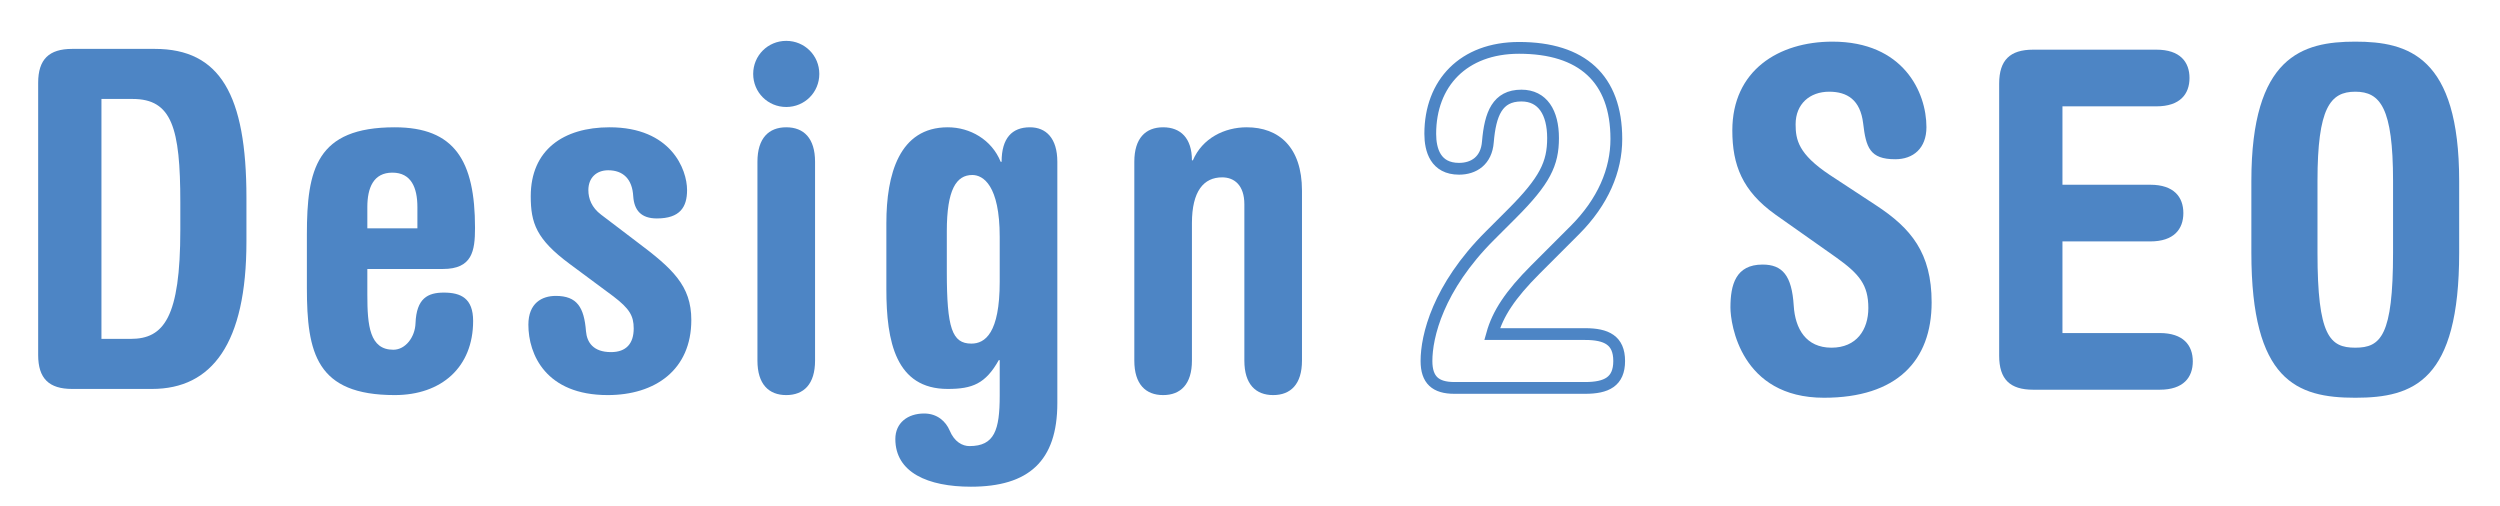
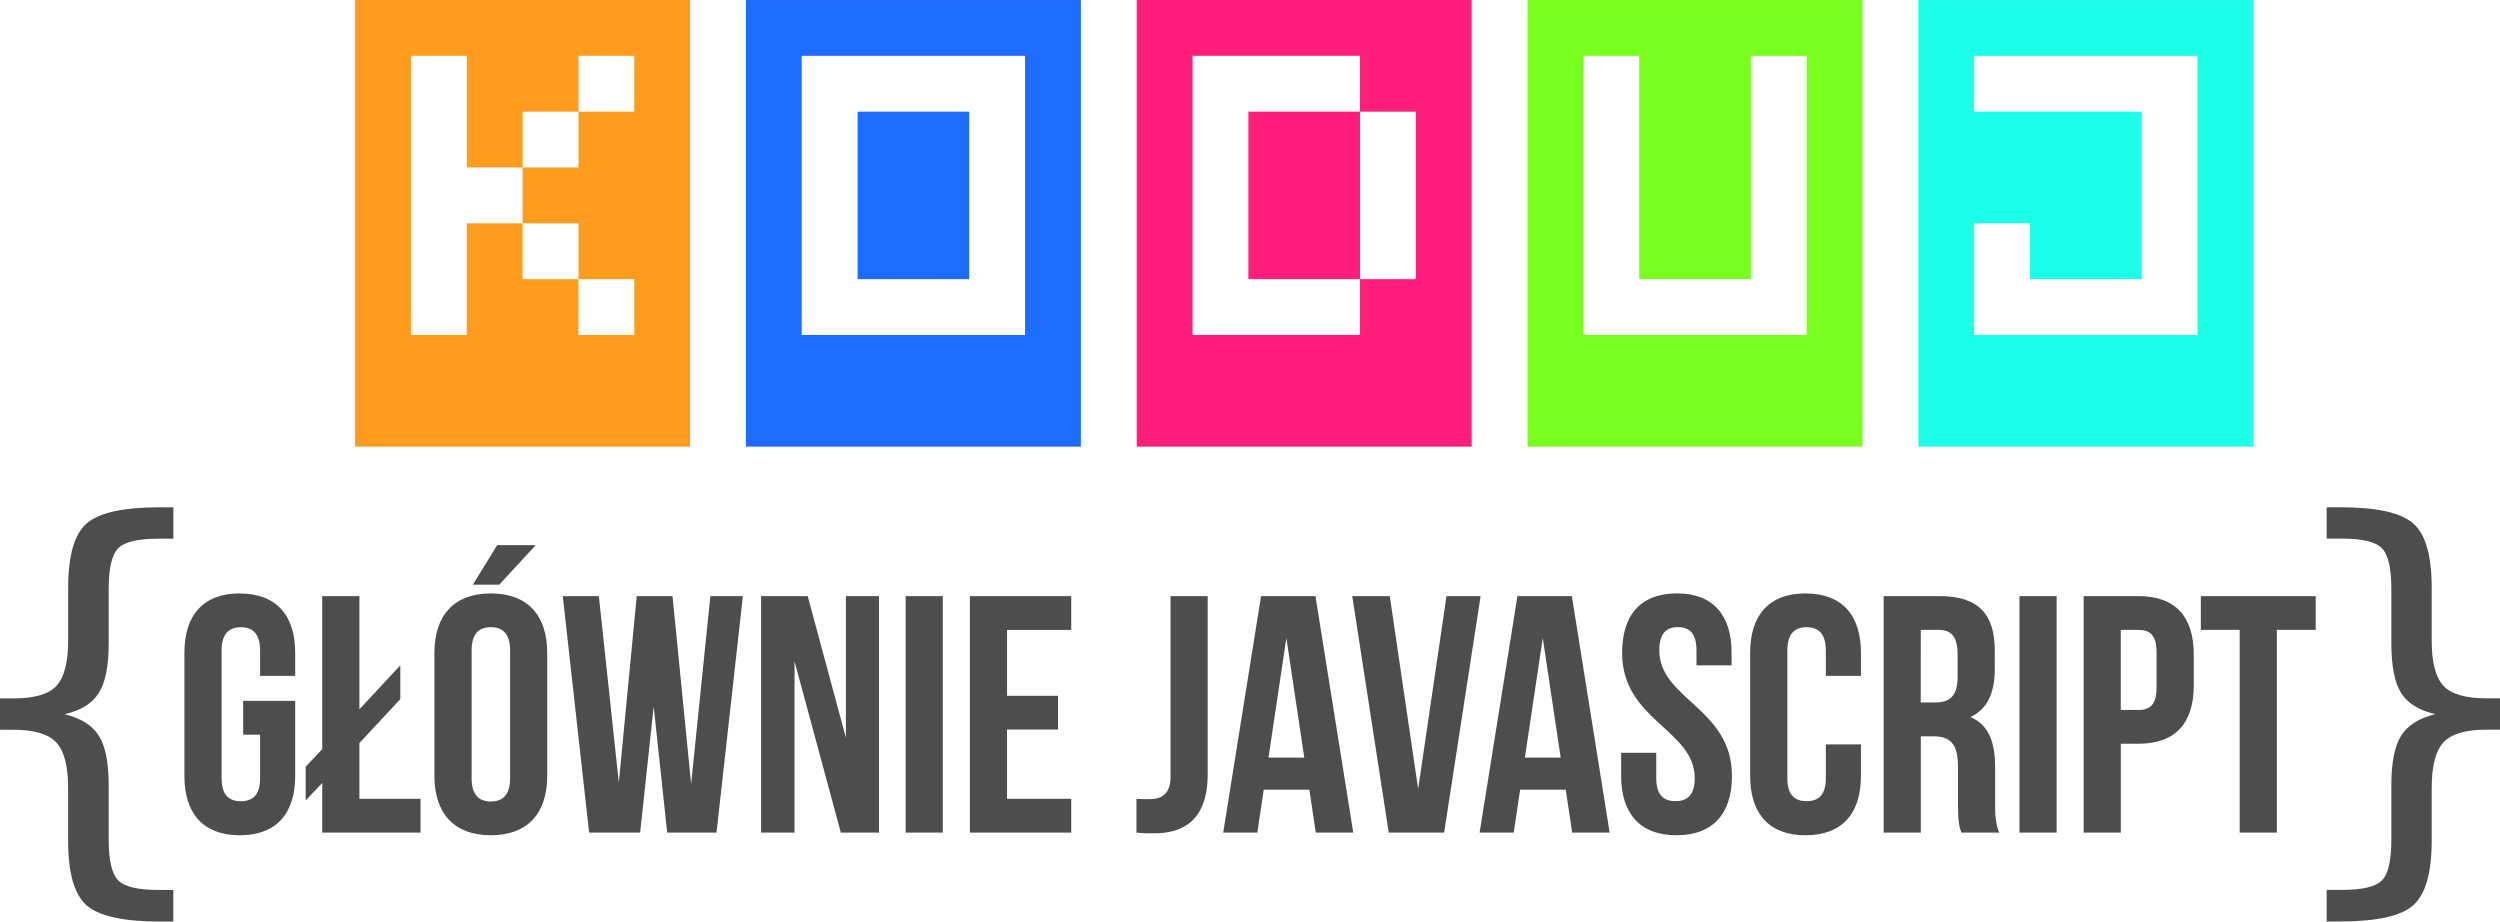
- <svg xmlns="http://www.w3.org/2000/svg" version="1.1" x="0px" y="0px" width="140px" viewBox="0 0 1272.941 257.241" enable-background="new 0 0 1272.941 257.241" xml:space="preserve">
-   <path fill="#4D85C5" d="M78.828,24.896H36.744c-11.783,0-17.314,5.291-17.314,17.314v138.516c0,12.024,5.531,17.314,17.314,17.314 h40.641c30.541,0,48.096-23.086,48.096-75.029v-22.364C125.48,48.222,112.014,24.896,78.828,24.896z M91.814,117 c0,44.729-8.418,55.55-25.25,55.55h-14.91V50.387h15.871c19.961,0,24.289,14.669,24.289,52.665V117z" />
-   <path fill="#4D85C5" d="M225.516,136.959c14.91,0,16.352-9.138,16.352-20.921c0-34.148-10.34-51.222-40.881-51.222 c-39.92,0-44.729,21.403-44.729,54.588v27.174c0,33.186,4.809,54.588,44.729,54.588c23.809,0,39.92-14.188,39.92-37.755 c0-11.543-6.252-14.429-14.91-14.429c-8.176,0-13.947,2.886-14.428,15.631c-0.24,6.974-5.051,13.467-11.303,13.467 c-12.023,0-13.227-12.264-13.227-27.896v-13.226H225.516z M187.039,105.457c0-9.86,3.127-17.555,12.746-17.555 s12.744,7.695,12.744,17.555v10.821h-25.49V105.457z" />
-   <path fill="#4D85C5" d="M324.109,123.011l-18.037-13.707c-4.809-3.607-6.492-8.177-6.492-12.505c0-6.253,4.088-10.101,10.1-10.101 c7.455,0,12.266,4.329,12.746,13.227c0.48,7.214,4.088,11.303,12.023,11.303c11.783,0,15.391-5.771,15.391-14.429 c0-10.581-8.176-31.984-39.438-31.984c-23.568,0-40.16,11.543-40.16,35.11c0,13.707,2.885,21.884,19.719,34.389l22.365,16.593 c8.176,6.252,10.34,9.859,10.34,16.353c0,7.695-3.848,12.024-11.543,12.024c-9.139,0-12.264-5.05-12.746-10.581 c-0.961-12.264-4.568-18.036-15.391-18.036c-6.973,0-13.947,3.607-13.947,14.669c0,15.15,8.898,35.831,40.4,35.831 c24.049,0,42.564-12.745,42.564-38.236C352.004,145.375,342.385,136.718,324.109,123.011z" />
-   <path fill="#4D85C5" d="M400.34,64.815c-8.898,0-14.67,5.531-14.67,17.555v101.241c0,12.024,5.771,17.555,14.67,17.555 c8.896,0,14.668-5.531,14.668-17.555V82.371C415.008,70.346,409.236,64.815,400.34,64.815z" />
-   <path fill="#4D85C5" d="M400.34,20.808c-9.379,0-16.834,7.455-16.834,16.833c0,9.379,7.455,16.834,16.834,16.834 s16.832-7.455,16.832-16.834C417.172,28.263,409.719,20.808,400.34,20.808z" />
-   <path fill="#4D85C5" d="M524.422,64.815c-9.137,0-14.428,5.531-14.428,17.555h-0.48c-4.57-11.303-15.631-17.555-26.934-17.555 c-24.77,0-31.264,24.048-31.264,48.817v33.667c0,26.693,4.811,50.741,31.264,50.741c12.504,0,19.238-2.646,25.971-14.669h0.48 v18.036c0,17.555-2.645,25.731-15.391,25.731c-3.605,0-7.695-2.164-10.1-7.936c-1.924-4.569-6.252-8.657-12.986-8.657 c-8.416,0-14.668,4.81-14.668,12.986c0,17.074,16.592,24.289,38.477,24.289c29.338,0,44.008-12.986,44.008-42.565V82.371 C538.371,70.346,532.6,64.815,524.422,64.815z M509.031,143.452c0,26.212-7.453,31.503-14.428,31.503 c-9.859,0-12.506-7.936-12.506-36.553v-20.681c0-21.162,4.811-28.617,12.986-28.617c5.531,0,13.947,5.29,13.947,31.502V143.452z" />
-   <path fill="#4D85C5" d="M634.801,64.815c-11.303,0-22.605,5.531-27.416,16.833h-0.48c0-11.303-5.771-16.833-14.668-16.833 c-8.898,0-14.67,5.531-14.67,17.555v101.241c0,12.024,5.771,17.555,14.67,17.555c8.896,0,14.668-5.531,14.668-17.555v-69.979 c0-16.353,6.012-23.326,15.391-23.326c6.252,0,11.303,4.088,11.303,13.707v79.599c0,12.024,5.771,17.555,14.67,17.555 c8.896,0,14.668-5.531,14.668-17.555V97.04C662.936,74.916,651.152,64.815,634.801,64.815z" />
-   <path fill="none" stroke="#4D85C5" stroke-width="6" stroke-miterlimit="10" d="M807.133,170.103h-47.375 c2.887-10.34,9.139-19.959,22.125-32.946l19.959-19.959c14.428-14.429,21.162-30.541,21.162-46.413 c0-30.781-17.555-46.412-49.539-46.412c-28.377,0-45.209,18.036-45.209,43.767c0,8.176,2.645,17.795,14.668,17.795 c7.455,0,13.949-4.088,14.67-13.707c1.203-14.188,4.809-23.567,17.074-23.567c10.82,0,16.111,8.657,16.111,21.644 c0,12.985-4.088,21.643-20.922,38.477l-11.303,11.302c-26.451,26.453-32.223,51.222-32.223,63.727 c0,9.619,4.568,13.707,14.188,13.707h66.613c10.82,0,17.314-3.126,17.314-13.707S817.953,170.103,807.133,170.103z" />
-   <path fill="#4D85C5" d="M955.404,104.649l-23.807-15.631c-15.871-10.581-17.314-17.795-17.314-25.731 c0-10.34,7.215-16.593,17.074-16.593c9.139,0,15.871,4.088,17.314,16.112c1.443,12.265,3.367,18.276,16.352,18.276 c9.139,0,15.873-5.531,15.873-16.353c0-17.795-11.783-43.526-47.855-43.526c-27.414,0-50.982,14.669-50.982,45.21 c0,17.555,5.051,30.781,21.885,42.805l31.021,21.884c11.783,8.417,16.352,13.948,16.352,25.731c0,11.062-6.012,20.2-18.756,20.2 c-12.986,0-18.518-9.619-19.238-21.403c-0.963-15.391-5.771-20.921-15.873-20.921c-13.707,0-16.352,10.34-16.352,21.883 c0,8.417,5.291,45.931,47.615,45.931c37.033,0,54.828-18.757,54.828-48.576C983.541,128.697,972.961,116.192,955.404,104.649z" />
-   <path fill="#4D85C5" d="M1099.691,169.578h-49.539v-46.653h44.729c12.023,0,16.834-6.252,16.834-14.429 s-4.811-14.429-16.834-14.429h-44.729V54.148h47.855c12.023,0,16.834-6.252,16.834-14.429s-4.811-14.429-16.834-14.429h-62.766 c-11.783,0-17.314,5.291-17.314,17.314v138.516c0,12.024,5.531,17.314,17.314,17.314h64.449c12.023,0,16.832-6.252,16.832-14.429 S1111.715,169.578,1099.691,169.578z" />
-   <path fill="#4D85C5" d="M1199.248,21.203c-26.934,0-52.906,7.455-52.906,70.941v36.553c0,65.169,23.086,73.827,52.906,73.827 c29.818,0,52.904-8.657,52.904-73.827V92.144C1252.152,28.658,1226.182,21.203,1199.248,21.203z M1218.486,128.697 c0,42.324-6.254,48.336-19.238,48.336c-12.986,0-19.238-6.012-19.238-48.336V92.144c0-37.274,6.492-45.451,19.238-45.451 c12.744,0,19.238,8.177,19.238,45.451V128.697z" />
+ <svg xmlns="http://www.w3.org/2000/svg" width="54.827mm" height="20.209mm" viewBox="0 0 54.827 20.209" version="1.1" id="svg5">
+   <defs id="defs2" />
+   <path id="path13026" style="font-size:7.408px;line-height:1.25;font-family:'Bebas Neue';-inkscape-font-specification:'Bebas Neue';letter-spacing:0px;word-spacing:0px;fill:#4d4d4d;stroke-width:0.265" d="m 3.504,11.125 c -0.798,0 -1.333,0.118 -1.605,0.356 -0.269,0.234 -0.404,0.705 -0.404,1.413 v 1.154 c 0,0.477 -0.086,0.809 -0.259,0.995 -0.17,0.183 -0.484,0.274 -0.942,0.274 H 0 v 0.687 h 0.293 c 0.455,0 0.769,0.093 0.942,0.279 0.173,0.186 0.259,0.521 0.259,1.005 v 1.149 c 0,0.708 0.135,1.18 0.404,1.417 0.272,0.237 0.807,0.356 1.605,0.356 H 3.801 V 19.517 H 3.475 c -0.452,0 -0.746,-0.07 -0.884,-0.211 -0.138,-0.141 -0.207,-0.438 -0.207,-0.889 v -1.192 c 0,-0.5 -0.072,-0.863 -0.217,-1.091 -0.144,-0.227 -0.394,-0.385 -0.749,-0.471 0.352,-0.08 0.6,-0.233 0.745,-0.461 0.147,-0.227 0.221,-0.593 0.221,-1.096 v -1.192 c 0,-0.452 0.069,-0.748 0.207,-0.889 0.138,-0.141 0.432,-0.211 0.884,-0.211 h 0.327 v -0.687 z m 47.522,0 v 0.687 h 0.336 c 0.449,0 0.74,0.07 0.875,0.211 0.138,0.138 0.207,0.434 0.207,0.889 v 1.192 c 0,0.503 0.072,0.869 0.216,1.096 0.144,0.227 0.394,0.381 0.75,0.461 -0.356,0.087 -0.606,0.244 -0.75,0.471 -0.144,0.227 -0.216,0.591 -0.216,1.091 v 1.192 c 0,0.458 -0.069,0.756 -0.207,0.894 -0.135,0.138 -0.426,0.207 -0.875,0.207 h -0.336 v 0.692 h 0.303 c 0.798,0 1.33,-0.118 1.596,-0.356 0.269,-0.237 0.404,-0.709 0.404,-1.417 v -1.149 c 0,-0.484 0.086,-0.819 0.259,-1.005 0.173,-0.186 0.487,-0.279 0.942,-0.279 h 0.298 v -0.687 h -0.298 c -0.455,0 -0.769,-0.091 -0.942,-0.274 -0.173,-0.186 -0.259,-0.517 -0.259,-0.995 V 12.894 c 0,-0.708 -0.134,-1.179 -0.404,-1.413 -0.266,-0.237 -0.798,-0.356 -1.596,-0.356 z m -40.122,0.83 -0.533,0.867 h 0.578 l 0.8,-0.867 z m -5.645,1.059 c -0.8,0 -1.215,0.475 -1.215,1.304 v 2.696 c 0,0.83 0.415,1.304 1.215,1.304 0.8,0 1.215,-0.474 1.215,-1.304 V 15.371 H 5.333 v 0.741 h 0.371 v 0.955 c 0,0.37 -0.163,0.504 -0.422,0.504 -0.259,0 -0.422,-0.133 -0.422,-0.504 v -2.8 c 0,-0.37 0.163,-0.511 0.422,-0.511 0.259,0 0.422,0.141 0.422,0.511 v 0.556 h 0.77 v -0.503 c 0,-0.83 -0.415,-1.304 -1.215,-1.304 z m 5.505,0 c -0.8,0 -1.237,0.475 -1.237,1.304 v 2.696 c 0,0.83 0.437,1.304 1.237,1.304 0.8,0 1.237,-0.474 1.237,-1.304 v -2.696 c 0,-0.83 -0.437,-1.304 -1.237,-1.304 z m 26.01,0 c -0.793,0 -1.2,0.475 -1.2,1.304 0,1.482 1.593,1.681 1.593,2.748 0,0.37 -0.163,0.504 -0.422,0.504 -0.259,0 -0.422,-0.133 -0.422,-0.504 v -0.556 h -0.77 v 0.504 c 0,0.83 0.415,1.304 1.215,1.304 0.8,0 1.215,-0.474 1.215,-1.304 0,-1.482 -1.593,-1.682 -1.593,-2.749 0,-0.37 0.148,-0.511 0.407,-0.511 0.259,0 0.408,0.141 0.408,0.511 v 0.326 h 0.77 v -0.274 c 0,-0.83 -0.408,-1.304 -1.2,-1.304 z m 2.823,0 c -0.8,0 -1.215,0.475 -1.215,1.304 v 2.696 c 0,0.83 0.415,1.304 1.215,1.304 0.8,0 1.215,-0.474 1.215,-1.304 v -0.689 h -0.77 v 0.741 c 0,0.37 -0.163,0.504 -0.422,0.504 -0.259,0 -0.422,-0.133 -0.422,-0.504 v -2.8 c 0,-0.37 0.163,-0.511 0.422,-0.511 0.259,0 0.422,0.141 0.422,0.511 v 0.556 h 0.77 v -0.503 c 0,-0.83 -0.415,-1.304 -1.215,-1.304 z m -32.53,0.059 v 3.356 l -0.363,0.386 v 0.741 l 0.363,-0.385 v 1.089 H 9.223 V 17.519 H 7.882 v -1.223 l 0.897,-0.963 v -0.741 L 7.882,15.556 v -2.482 z m 5.275,0 0.578,5.186 h 1.119 l 0.297,-2.763 0.296,2.763 h 1.082 l 0.578,-5.186 H 15.579 L 15.157,17.193 14.749,13.074 h -0.785 l -0.393,4.09 -0.437,-4.09 z m 4.349,0 v 5.186 h 0.734 V 14.504 l 1.015,3.756 h 0.837 v -5.186 h -0.726 v 3.104 l -0.837,-3.104 z m 3.171,0 v 5.186 h 0.815 v -5.186 z m 1.408,0 v 5.186 h 2.223 V 17.519 h -1.408 v -1.519 h 1.119 v -0.741 h -1.119 v -1.444 h 1.408 v -0.741 z m 4.401,0 v 3.956 c 0,0.4 -0.208,0.497 -0.467,0.497 -0.089,0 -0.192,1.66e-4 -0.281,-0.007 v 0.741 c 0.133,0.015 0.244,0.015 0.392,0.015 0.615,0 1.171,-0.267 1.171,-1.304 v -3.897 z m 1.985,0 -0.83,5.186 h 0.748 l 0.141,-0.941 h 1 l 0.141,0.941 h 0.822 l -0.829,-5.186 z m 2,0 0.8,5.186 h 1.215 l 0.8,-5.186 h -0.748 l -0.622,4.23 -0.622,-4.23 z m 3.623,0 -0.83,5.186 h 0.748 l 0.141,-0.941 h 1 l 0.141,0.941 h 0.822 l -0.829,-5.186 z m 8.031,0 v 5.186 h 0.815 v -2.111 h 0.281 c 0.37,0 0.534,0.177 0.534,0.659 v 0.815 c 0,0.422 0.029,0.504 0.074,0.637 h 0.83 c -0.081,-0.193 -0.089,-0.378 -0.089,-0.629 v -0.8 c 0,-0.541 -0.134,-0.933 -0.541,-1.104 0.363,-0.17 0.533,-0.518 0.533,-1.052 v -0.408 c 0,-0.8 -0.363,-1.193 -1.207,-1.193 z m 2.978,0 v 5.186 h 0.815 v -5.186 z m 1.408,0 v 5.186 h 0.815 v -1.948 h 0.385 c 0.815,0 1.215,-0.452 1.215,-1.282 v -0.674 c 0,-0.83 -0.4,-1.282 -1.215,-1.282 z m 2.57,0 v 0.741 h 0.852 v 4.445 h 0.815 v -4.445 h 0.852 v -0.741 z m -37.501,0.682 c 0.259,0 0.422,0.141 0.422,0.511 v 2.8 c 0,0.37 -0.163,0.511 -0.422,0.511 -0.259,0 -0.422,-0.141 -0.422,-0.511 v -2.8 c 0,-0.37 0.163,-0.511 0.422,-0.511 z m 31.359,0.059 h 0.393 c 0.289,0 0.414,0.163 0.414,0.533 v 0.511 c 0,0.415 -0.185,0.548 -0.489,0.548 H 42.123 Z m 4.386,0 h 0.385 c 0.259,0 0.4,0.118 0.4,0.489 v 0.778 c 0,0.37 -0.141,0.489 -0.4,0.489 h -0.385 z m -18.299,0.178 0.393,2.623 h -0.785 z m 5.623,0 0.393,2.623 h -0.785 z" />
+   <g id="g1" transform="translate(-2.035624,-2.189738)">
+     <path id="Letter_1" style="font-size:15.894px;line-height:1.25;font-family:'Pixel Bit Advanced';-inkscape-font-specification:'Pixel Bit Advanced';letter-spacing:0px;word-spacing:0px;fill:#ff9c1e;stroke-width:0.35" d="M 9.823,2.19 V 11.985 H 17.169 V 2.19 Z m 1.225,1.224 h 1.225 v 2.449 h 1.224 V 4.639 h 1.225 V 3.414 h 1.224 v 1.225 h -1.224 v 1.224 h -1.225 v 1.225 h 1.225 v 1.224 h 1.224 V 9.536 H 14.721 V 8.311 h -1.225 V 7.087 h -1.224 v 2.449 h -1.225 z" />
+     <path d="M 20.843,8.312 V 4.639 h 2.449 v 3.673 z m 3.673,1.224 V 3.414 H 19.618 V 9.536 Z M 18.394,11.985 V 2.19 h 7.346 v 9.795 z" id="Letter_2" style="font-size:15.894px;line-height:1.25;font-family:'Pixel Bit Advanced';-inkscape-font-specification:'Pixel Bit Advanced';letter-spacing:0px;word-spacing:0px;fill:#1e6bff;fill-opacity:1;stroke-width:0.35" />
+     <path id="Letter_3" style="font-size:15.894px;line-height:1.25;font-family:'Pixel Bit Advanced';-inkscape-font-specification:'Pixel Bit Advanced';letter-spacing:0px;word-spacing:0px;fill:#ff1e7b;fill-opacity:1;stroke-width:0.35" d="M 26.964,2.19 V 11.985 h 7.346 V 2.19 Z m 1.225,1.224 h 3.673 v 1.225 h 1.224 v 3.673 h -1.224 v 1.225 h -3.673 z m 3.673,4.897 V 4.639 h -2.449 v 3.673 z" />
+     <path d="M 41.657,9.536 V 3.414 H 40.433 V 8.312 H 37.984 V 3.414 H 36.76 V 9.536 Z M 35.535,11.985 V 2.19 h 7.346 v 9.795 z" id="Letter_4" style="font-size:15.894px;line-height:1.25;font-family:'Pixel Bit Advanced';-inkscape-font-specification:'Pixel Bit Advanced';letter-spacing:0px;word-spacing:0px;fill:#79ff1e;fill-opacity:1;stroke-width:0.35" />
+     <path d="M 50.228,9.536 V 3.414 h -4.898 v 1.224 h 3.673 V 8.312 H 46.555 V 7.087 H 45.33 V 9.536 Z M 44.106,11.985 V 2.19 h 7.346 v 9.795 z" id="Letter_5" style="font-size:15.894px;line-height:1.25;font-family:'Pixel Bit Advanced';-inkscape-font-specification:'Pixel Bit Advanced';letter-spacing:0px;word-spacing:0px;fill:#1effe9;fill-opacity:1;stroke-width:0.35" />
+   </g>
</svg>
